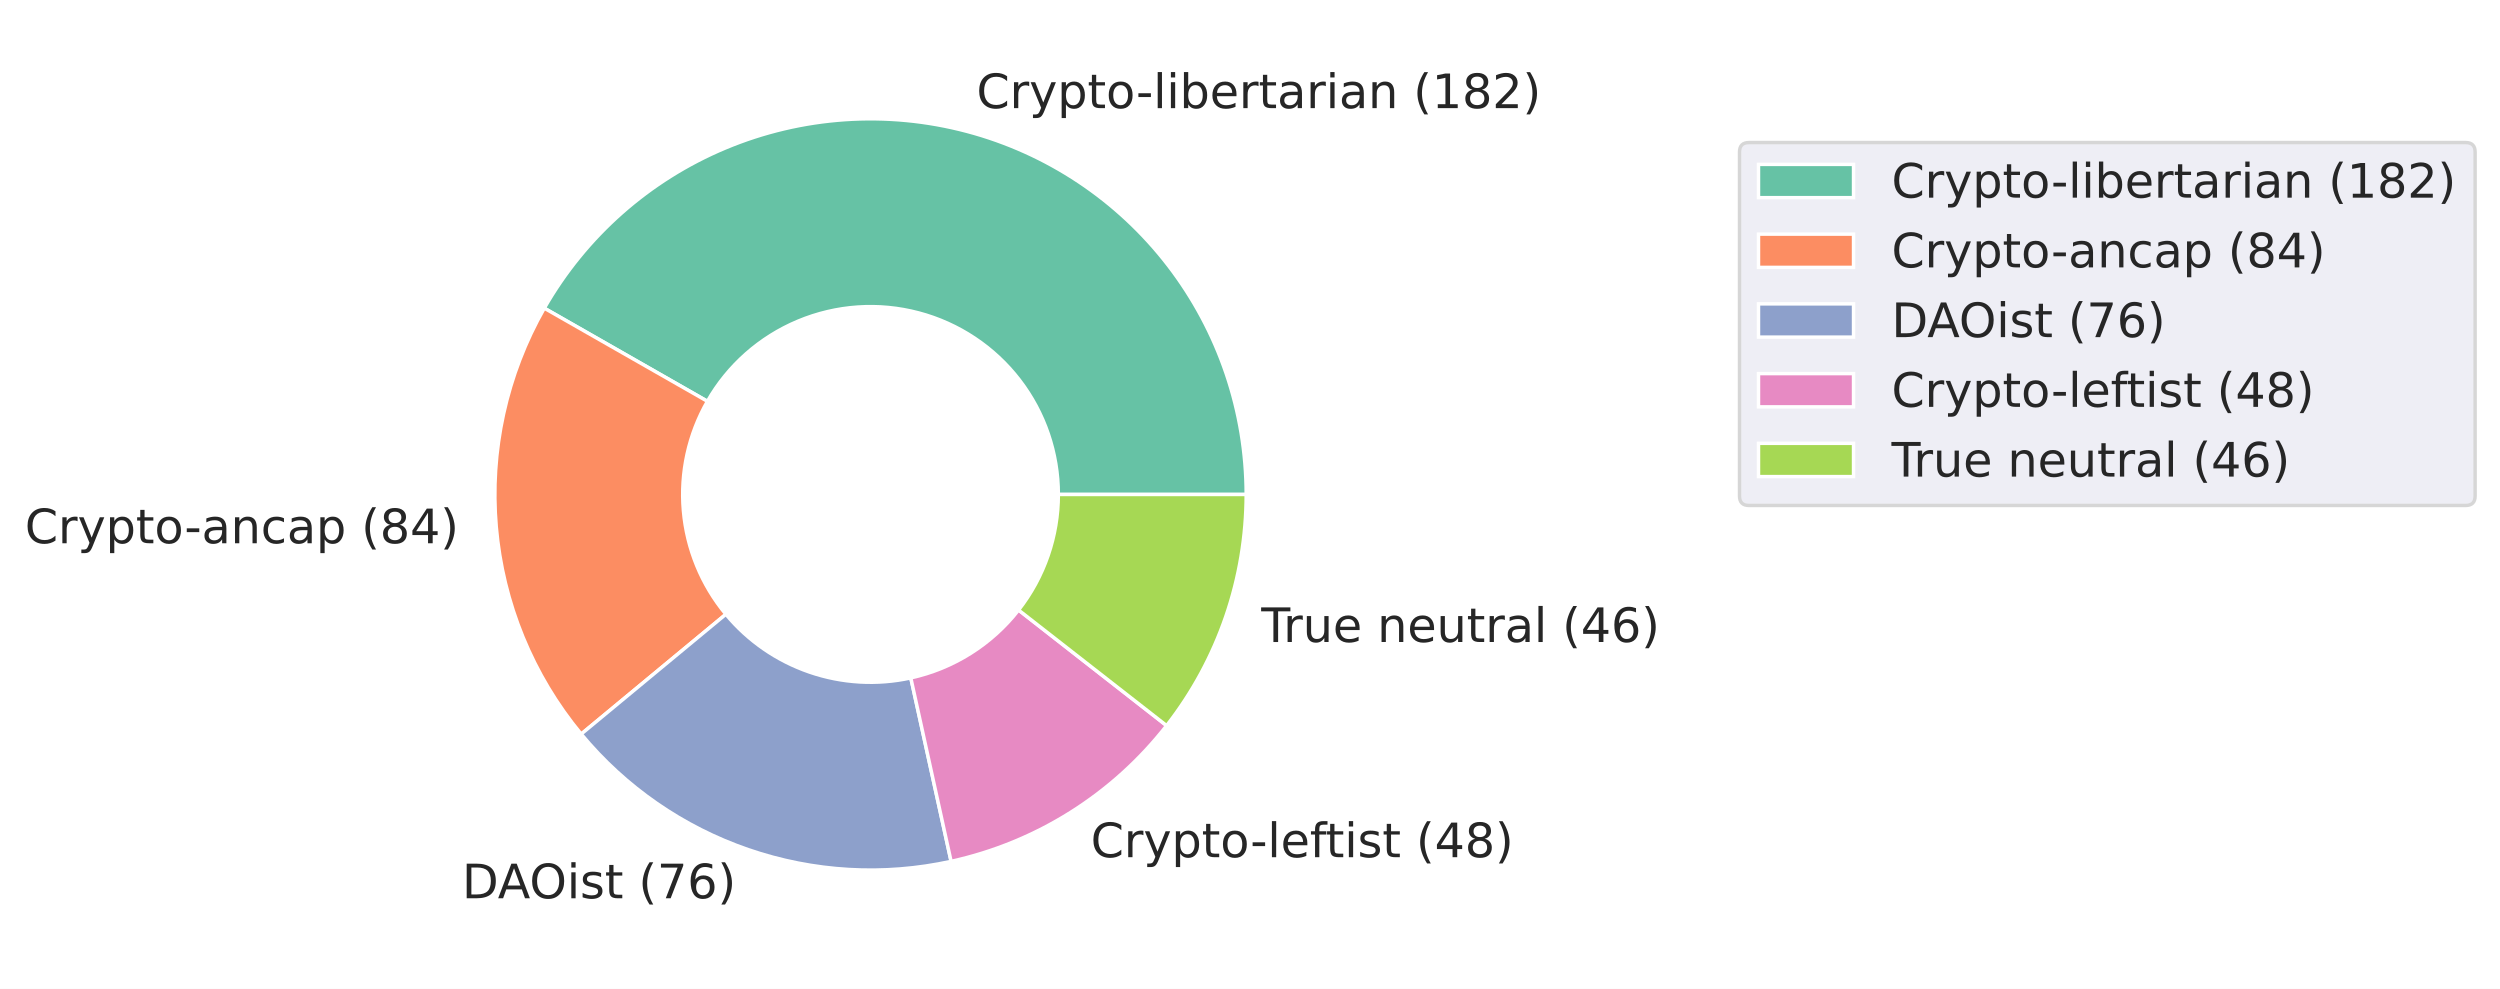
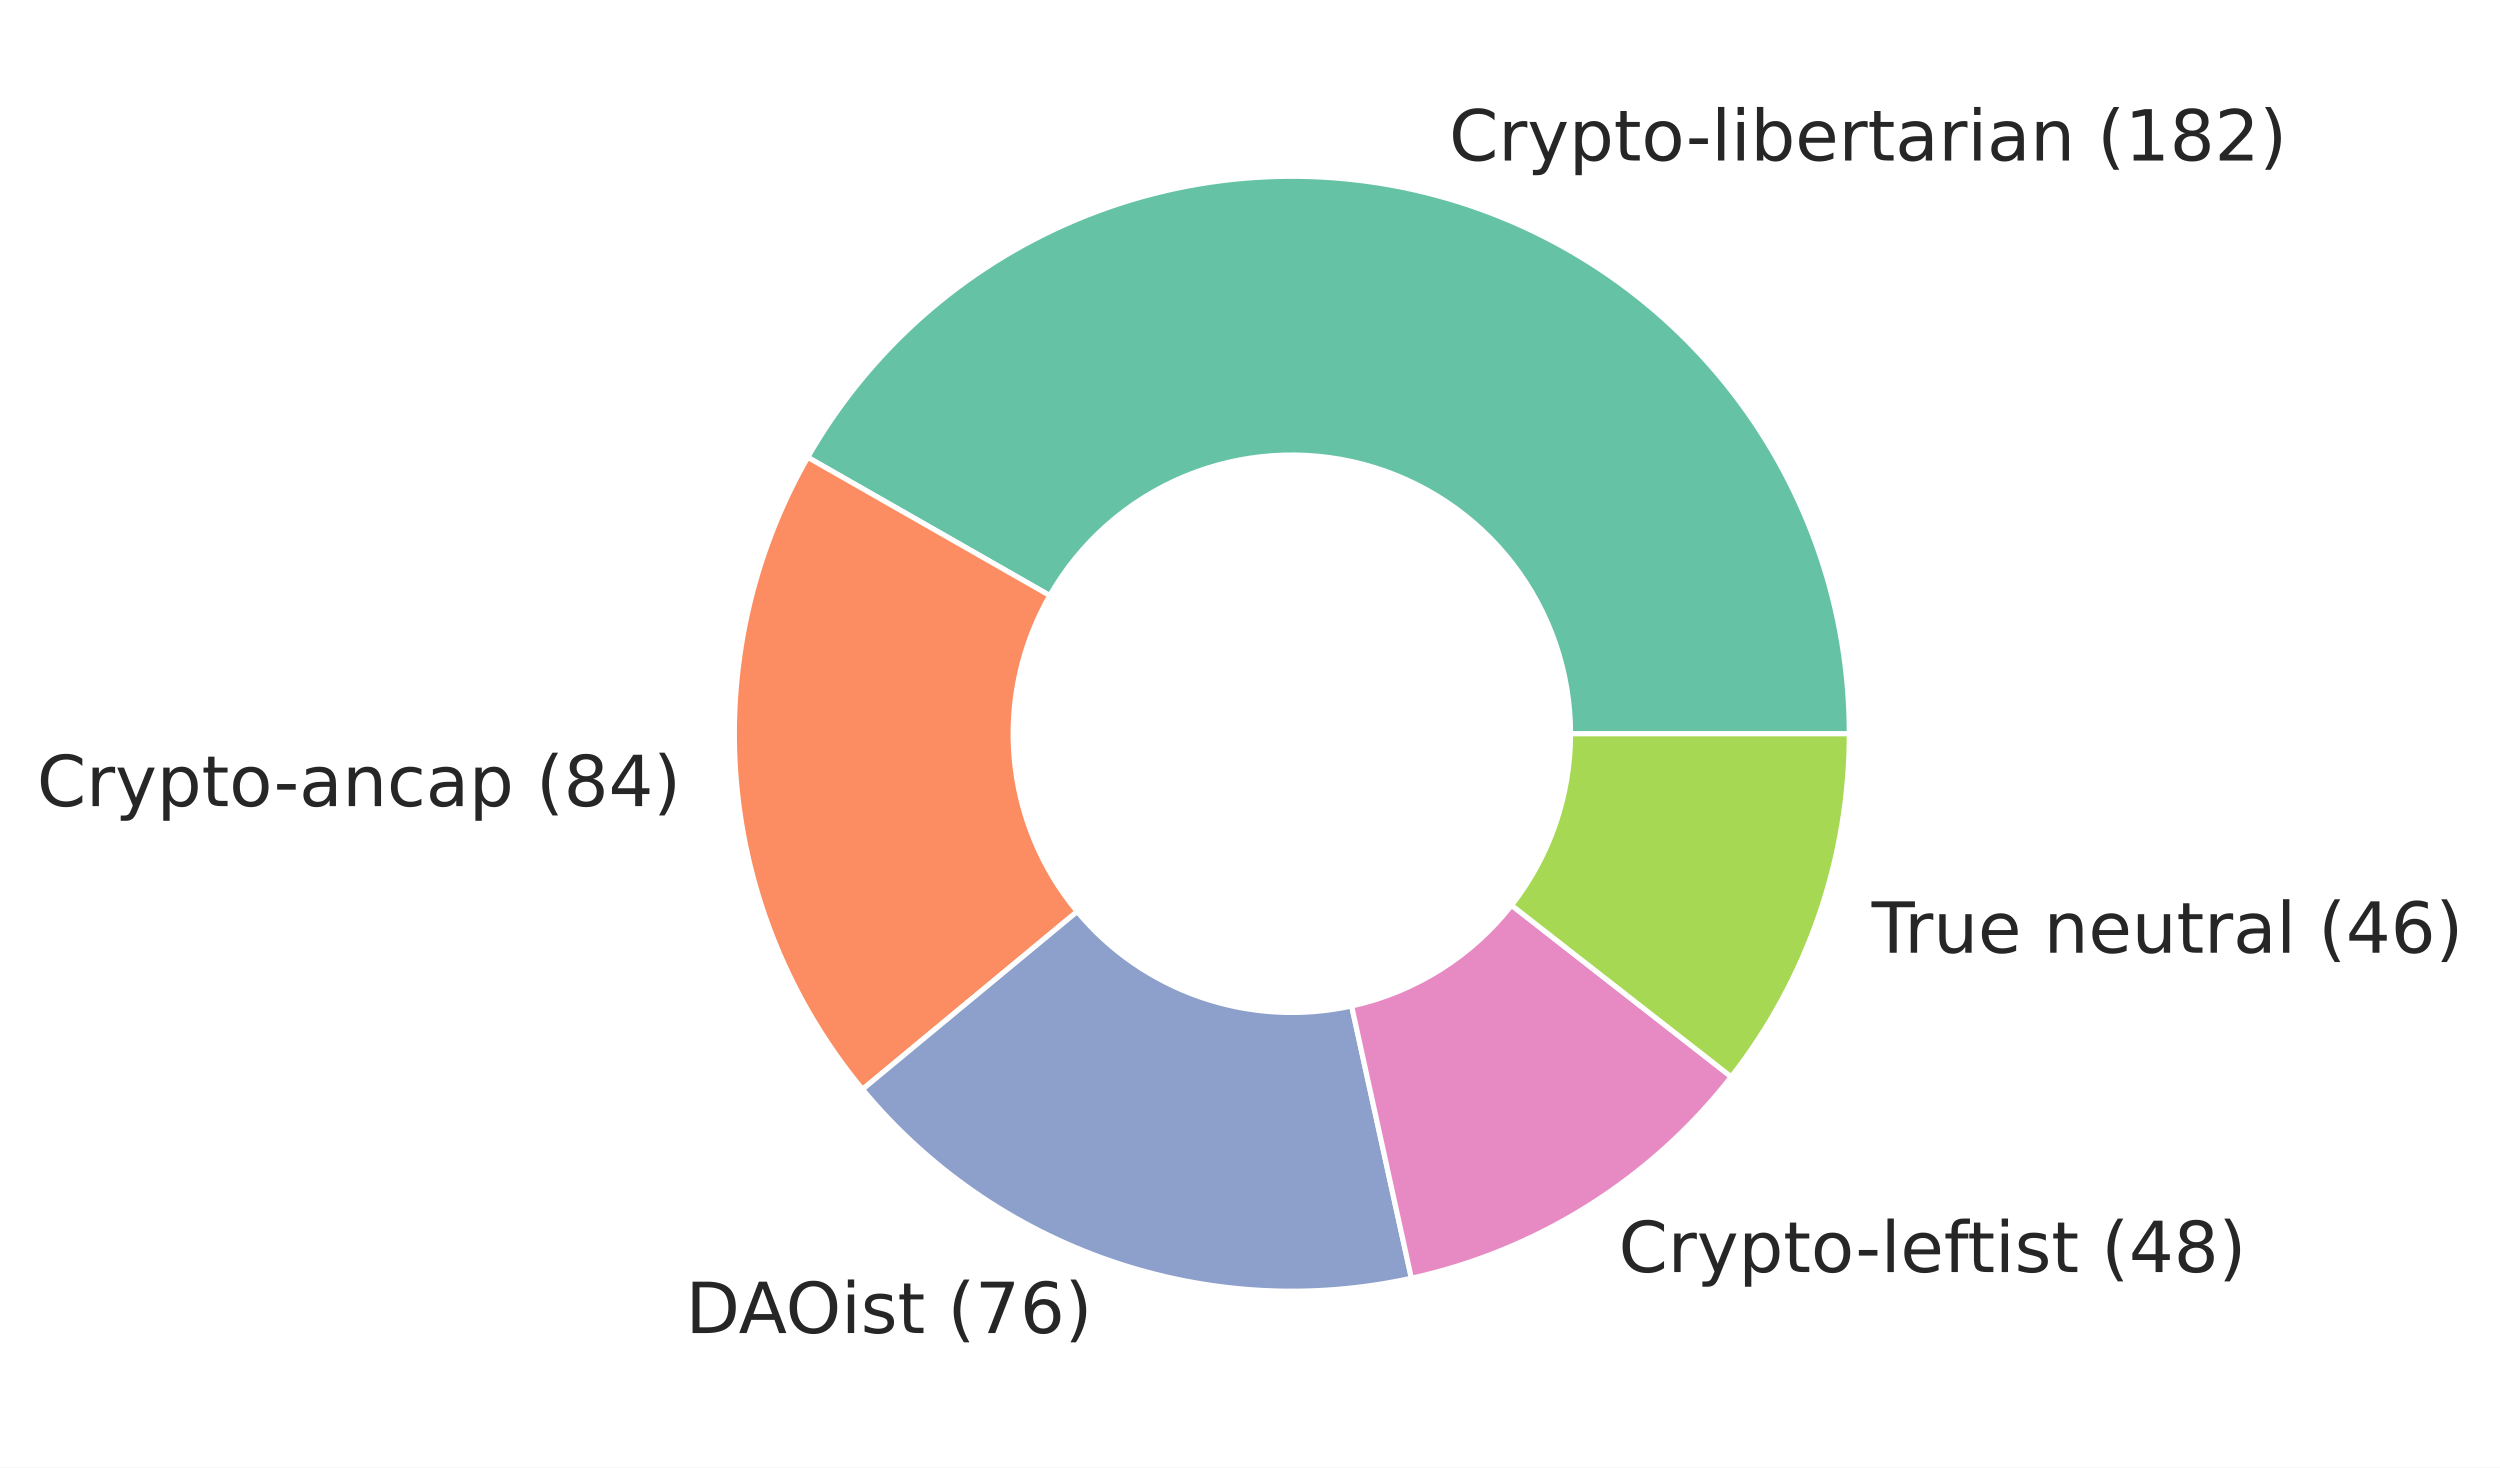
- <svg xmlns="http://www.w3.org/2000/svg" xmlns:xlink="http://www.w3.org/1999/xlink" height="286.2pt" version="1.1" viewBox="0 0 723.535 286.2" width="723.535pt">
+ <svg xmlns="http://www.w3.org/2000/svg" xmlns:xlink="http://www.w3.org/1999/xlink" height="286.2pt" version="1.1" viewBox="0 0 487.564 286.2" width="487.564pt">
  <defs>
    <style type="text/css">*{stroke-linecap:butt;stroke-linejoin:round;}</style>
  </defs>
  <g id="figure_1">
    <g id="patch_1">
-       <path d="M 0 286.2  L 723.535 286.2  L 723.535 0  L 0 0  z " style="fill:#ffffff;" />
+       <path d="M 0 286.2  L 487.564 286.2  L 487.564 0  L 0 0  z " style="fill:#ffffff;" />
    </g>
    <g id="axes_1">
      <g id="matplotlib.axis_1" />
      <g id="matplotlib.axis_2" />
      <g id="patch_2">
        <path d="M 360.661 143.1  C 360.661 119.127 352.731 95.814 338.115 76.812  C 323.498 57.81 302.998 44.166 279.827 38.017  C 256.656 31.868 232.089 33.552 209.974 42.806  C 187.859 52.06 169.413 68.374 157.526 89.193  L 204.734 116.146  C 210.677 105.737 219.9 97.58 230.957 92.953  C 242.015 88.326 254.298 87.484 265.884 90.559  C 277.47 93.633 287.719 100.455 295.028 109.956  C 302.336 119.457 306.301 131.113 306.301 143.1  L 360.661 143.1  z " style="fill:#66c2a5;stroke:#ffffff;stroke-linejoin:miter;" />
      </g>
      <g id="patch_3">
        <path d="M 157.526 89.193  C 146.568 108.386 141.718 130.471 143.627 152.489  C 145.535 174.507 154.113 195.428 168.21 212.449  L 210.076 177.775  C 203.027 169.264 198.738 158.803 197.784 147.794  C 196.83 136.785 199.254 125.743 204.734 116.146  L 157.526 89.193  z " style="fill:#fc8d62;stroke:#ffffff;stroke-linejoin:miter;" />
      </g>
      <g id="patch_4">
        <path d="M 168.21 212.449  C 180.948 227.828 197.68 239.404 216.561 245.902  C 235.443 252.401 255.756 253.573 275.26 249.29  L 263.6 196.195  C 253.848 198.336 243.692 197.75 234.251 194.501  C 224.81 191.252 216.444 185.464 210.076 177.775  L 168.21 212.449  z " style="fill:#8da0cb;stroke:#ffffff;stroke-linejoin:miter;" />
      </g>
      <g id="patch_5">
        <path d="M 275.26 249.29  C 287.532 246.595 299.246 241.792 309.878 235.096  C 320.51 228.4 329.902 219.911 337.635 210.007  L 294.788 176.554  C 290.921 181.506 286.226 185.75 280.909 189.098  C 275.593 192.446 269.737 194.847 263.6 196.195  L 275.26 249.29  z " style="fill:#e78ac3;stroke:#ffffff;stroke-linejoin:miter;" />
      </g>
      <g id="patch_6">
        <path d="M 337.635 210.007  C 345.044 200.518 350.825 189.863 354.743 178.479  C 358.661 167.095 360.661 155.139 360.661 143.1  L 306.301 143.1  C 306.301 149.12 305.301 155.098 303.342 160.79  C 301.383 166.482 298.492 171.809 294.788 176.554  L 337.635 210.007  z " style="fill:#a6d854;stroke:#ffffff;stroke-linejoin:miter;" />
      </g>
      <g id="text_1">
        <g style="fill:#262626;" transform="translate(282.6159 31.30313)scale(0.1375 -0.1375)">
          <defs>
            <path d="M 4122 4306  L 4122 3641  Q 3803 3938 3442 4084  Q 3081 4231 2675 4231  Q 1875 4231 1450 3742  Q 1025 3253 1025 2328  Q 1025 1406 1450 917  Q 1875 428 2675 428  Q 3081 428 3442 575  Q 3803 722 4122 1019  L 4122 359  Q 3791 134 3420 21  Q 3050 -91 2638 -91  Q 1578 -91 968 557  Q 359 1206 359 2328  Q 359 3453 968 4101  Q 1578 4750 2638 4750  Q 3056 4750 3426 4639  Q 3797 4528 4122 4306  z " id="DejaVuSans-43" transform="scale(0.015625)" />
            <path d="M 2631 2963  Q 2534 3019 2420 3045  Q 2306 3072 2169 3072  Q 1681 3072 1420 2755  Q 1159 2438 1159 1844  L 1159 0  L 581 0  L 581 3500  L 1159 3500  L 1159 2956  Q 1341 3275 1631 3429  Q 1922 3584 2338 3584  Q 2397 3584 2469 3576  Q 2541 3569 2628 3553  L 2631 2963  z " id="DejaVuSans-72" transform="scale(0.015625)" />
            <path d="M 2059 -325  Q 1816 -950 1584 -1140  Q 1353 -1331 966 -1331  L 506 -1331  L 506 -850  L 844 -850  Q 1081 -850 1212 -737  Q 1344 -625 1503 -206  L 1606 56  L 191 3500  L 800 3500  L 1894 763  L 2988 3500  L 3597 3500  L 2059 -325  z " id="DejaVuSans-79" transform="scale(0.015625)" />
            <path d="M 1159 525  L 1159 -1331  L 581 -1331  L 581 3500  L 1159 3500  L 1159 2969  Q 1341 3281 1617 3432  Q 1894 3584 2278 3584  Q 2916 3584 3314 3078  Q 3713 2572 3713 1747  Q 3713 922 3314 415  Q 2916 -91 2278 -91  Q 1894 -91 1617 61  Q 1341 213 1159 525  z M 3116 1747  Q 3116 2381 2855 2742  Q 2594 3103 2138 3103  Q 1681 3103 1420 2742  Q 1159 2381 1159 1747  Q 1159 1113 1420 752  Q 1681 391 2138 391  Q 2594 391 2855 752  Q 3116 1113 3116 1747  z " id="DejaVuSans-70" transform="scale(0.015625)" />
            <path d="M 1172 4494  L 1172 3500  L 2356 3500  L 2356 3053  L 1172 3053  L 1172 1153  Q 1172 725 1289 603  Q 1406 481 1766 481  L 2356 481  L 2356 0  L 1766 0  Q 1100 0 847 248  Q 594 497 594 1153  L 594 3053  L 172 3053  L 172 3500  L 594 3500  L 594 4494  L 1172 4494  z " id="DejaVuSans-74" transform="scale(0.015625)" />
            <path d="M 1959 3097  Q 1497 3097 1228 2736  Q 959 2375 959 1747  Q 959 1119 1226 758  Q 1494 397 1959 397  Q 2419 397 2687 759  Q 2956 1122 2956 1747  Q 2956 2369 2687 2733  Q 2419 3097 1959 3097  z M 1959 3584  Q 2709 3584 3137 3096  Q 3566 2609 3566 1747  Q 3566 888 3137 398  Q 2709 -91 1959 -91  Q 1206 -91 779 398  Q 353 888 353 1747  Q 353 2609 779 3096  Q 1206 3584 1959 3584  z " id="DejaVuSans-6f" transform="scale(0.015625)" />
            <path d="M 313 2009  L 1997 2009  L 1997 1497  L 313 1497  L 313 2009  z " id="DejaVuSans-2d" transform="scale(0.015625)" />
            <path d="M 603 4863  L 1178 4863  L 1178 0  L 603 0  L 603 4863  z " id="DejaVuSans-6c" transform="scale(0.015625)" />
            <path d="M 603 3500  L 1178 3500  L 1178 0  L 603 0  L 603 3500  z M 603 4863  L 1178 4863  L 1178 4134  L 603 4134  L 603 4863  z " id="DejaVuSans-69" transform="scale(0.015625)" />
            <path d="M 3116 1747  Q 3116 2381 2855 2742  Q 2594 3103 2138 3103  Q 1681 3103 1420 2742  Q 1159 2381 1159 1747  Q 1159 1113 1420 752  Q 1681 391 2138 391  Q 2594 391 2855 752  Q 3116 1113 3116 1747  z M 1159 2969  Q 1341 3281 1617 3432  Q 1894 3584 2278 3584  Q 2916 3584 3314 3078  Q 3713 2572 3713 1747  Q 3713 922 3314 415  Q 2916 -91 2278 -91  Q 1894 -91 1617 61  Q 1341 213 1159 525  L 1159 0  L 581 0  L 581 4863  L 1159 4863  L 1159 2969  z " id="DejaVuSans-62" transform="scale(0.015625)" />
            <path d="M 3597 1894  L 3597 1613  L 953 1613  Q 991 1019 1311 708  Q 1631 397 2203 397  Q 2534 397 2845 478  Q 3156 559 3463 722  L 3463 178  Q 3153 47 2828 -22  Q 2503 -91 2169 -91  Q 1331 -91 842 396  Q 353 884 353 1716  Q 353 2575 817 3079  Q 1281 3584 2069 3584  Q 2775 3584 3186 3129  Q 3597 2675 3597 1894  z M 3022 2063  Q 3016 2534 2758 2815  Q 2500 3097 2075 3097  Q 1594 3097 1305 2825  Q 1016 2553 972 2059  L 3022 2063  z " id="DejaVuSans-65" transform="scale(0.015625)" />
            <path d="M 2194 1759  Q 1497 1759 1228 1600  Q 959 1441 959 1056  Q 959 750 1161 570  Q 1363 391 1709 391  Q 2188 391 2477 730  Q 2766 1069 2766 1631  L 2766 1759  L 2194 1759  z M 3341 1997  L 3341 0  L 2766 0  L 2766 531  Q 2569 213 2275 61  Q 1981 -91 1556 -91  Q 1019 -91 701 211  Q 384 513 384 1019  Q 384 1609 779 1909  Q 1175 2209 1959 2209  L 2766 2209  L 2766 2266  Q 2766 2663 2505 2880  Q 2244 3097 1772 3097  Q 1472 3097 1187 3025  Q 903 2953 641 2809  L 641 3341  Q 956 3463 1253 3523  Q 1550 3584 1831 3584  Q 2591 3584 2966 3190  Q 3341 2797 3341 1997  z " id="DejaVuSans-61" transform="scale(0.015625)" />
            <path d="M 3513 2113  L 3513 0  L 2938 0  L 2938 2094  Q 2938 2591 2744 2837  Q 2550 3084 2163 3084  Q 1697 3084 1428 2787  Q 1159 2491 1159 1978  L 1159 0  L 581 0  L 581 3500  L 1159 3500  L 1159 2956  Q 1366 3272 1645 3428  Q 1925 3584 2291 3584  Q 2894 3584 3203 3211  Q 3513 2838 3513 2113  z " id="DejaVuSans-6e" transform="scale(0.015625)" />
            <path id="DejaVuSans-20" transform="scale(0.015625)" />
            <path d="M 1984 4856  Q 1566 4138 1362 3434  Q 1159 2731 1159 2009  Q 1159 1288 1364 580  Q 1569 -128 1984 -844  L 1484 -844  Q 1016 -109 783 600  Q 550 1309 550 2009  Q 550 2706 781 3412  Q 1013 4119 1484 4856  L 1984 4856  z " id="DejaVuSans-28" transform="scale(0.015625)" />
            <path d="M 794 531  L 1825 531  L 1825 4091  L 703 3866  L 703 4441  L 1819 4666  L 2450 4666  L 2450 531  L 3481 531  L 3481 0  L 794 0  L 794 531  z " id="DejaVuSans-31" transform="scale(0.015625)" />
            <path d="M 2034 2216  Q 1584 2216 1326 1975  Q 1069 1734 1069 1313  Q 1069 891 1326 650  Q 1584 409 2034 409  Q 2484 409 2743 651  Q 3003 894 3003 1313  Q 3003 1734 2745 1975  Q 2488 2216 2034 2216  z M 1403 2484  Q 997 2584 770 2862  Q 544 3141 544 3541  Q 544 4100 942 4425  Q 1341 4750 2034 4750  Q 2731 4750 3128 4425  Q 3525 4100 3525 3541  Q 3525 3141 3298 2862  Q 3072 2584 2669 2484  Q 3125 2378 3379 2068  Q 3634 1759 3634 1313  Q 3634 634 3220 271  Q 2806 -91 2034 -91  Q 1263 -91 848 271  Q 434 634 434 1313  Q 434 1759 690 2068  Q 947 2378 1403 2484  z M 1172 3481  Q 1172 3119 1398 2916  Q 1625 2713 2034 2713  Q 2441 2713 2670 2916  Q 2900 3119 2900 3481  Q 2900 3844 2670 4047  Q 2441 4250 2034 4250  Q 1625 4250 1398 4047  Q 1172 3844 1172 3481  z " id="DejaVuSans-38" transform="scale(0.015625)" />
            <path d="M 1228 531  L 3431 531  L 3431 0  L 469 0  L 469 531  Q 828 903 1448 1529  Q 2069 2156 2228 2338  Q 2531 2678 2651 2914  Q 2772 3150 2772 3378  Q 2772 3750 2511 3984  Q 2250 4219 1831 4219  Q 1534 4219 1204 4116  Q 875 4013 500 3803  L 500 4441  Q 881 4594 1212 4672  Q 1544 4750 1819 4750  Q 2544 4750 2975 4387  Q 3406 4025 3406 3419  Q 3406 3131 3298 2873  Q 3191 2616 2906 2266  Q 2828 2175 2409 1742  Q 1991 1309 1228 531  z " id="DejaVuSans-32" transform="scale(0.015625)" />
            <path d="M 513 4856  L 1013 4856  Q 1481 4119 1714 3412  Q 1947 2706 1947 2009  Q 1947 1309 1714 600  Q 1481 -109 1013 -844  L 513 -844  Q 928 -128 1133 580  Q 1338 1288 1338 2009  Q 1338 2731 1133 3434  Q 928 4138 513 4856  z " id="DejaVuSans-29" transform="scale(0.015625)" />
          </defs>
          <use xlink:href="#DejaVuSans-43" />
          <use x="69.824" xlink:href="#DejaVuSans-72" />
          <use x="110.938" xlink:href="#DejaVuSans-79" />
          <use x="170.117" xlink:href="#DejaVuSans-70" />
          <use x="233.594" xlink:href="#DejaVuSans-74" />
          <use x="272.803" xlink:href="#DejaVuSans-6f" />
          <use x="335.859" xlink:href="#DejaVuSans-2d" />
          <use x="371.943" xlink:href="#DejaVuSans-6c" />
          <use x="399.727" xlink:href="#DejaVuSans-69" />
          <use x="427.51" xlink:href="#DejaVuSans-62" />
          <use x="490.986" xlink:href="#DejaVuSans-65" />
          <use x="552.51" xlink:href="#DejaVuSans-72" />
          <use x="593.623" xlink:href="#DejaVuSans-74" />
          <use x="632.832" xlink:href="#DejaVuSans-61" />
          <use x="694.111" xlink:href="#DejaVuSans-72" />
          <use x="735.225" xlink:href="#DejaVuSans-69" />
          <use x="763.008" xlink:href="#DejaVuSans-61" />
          <use x="824.287" xlink:href="#DejaVuSans-6e" />
          <use x="887.666" xlink:href="#DejaVuSans-20" />
          <use x="919.453" xlink:href="#DejaVuSans-28" />
          <use x="958.467" xlink:href="#DejaVuSans-31" />
          <use x="1022.09" xlink:href="#DejaVuSans-38" />
          <use x="1085.713" xlink:href="#DejaVuSans-32" />
          <use x="1149.336" xlink:href="#DejaVuSans-29" />
        </g>
      </g>
      <g id="text_2">
        <g style="fill:#262626;" transform="translate(7.2 157.2219)scale(0.1375 -0.1375)">
          <defs>
            <path d="M 3122 3366  L 3122 2828  Q 2878 2963 2633 3030  Q 2388 3097 2138 3097  Q 1578 3097 1268 2742  Q 959 2388 959 1747  Q 959 1106 1268 751  Q 1578 397 2138 397  Q 2388 397 2633 464  Q 2878 531 3122 666  L 3122 134  Q 2881 22 2623 -34  Q 2366 -91 2075 -91  Q 1284 -91 818 406  Q 353 903 353 1747  Q 353 2603 823 3093  Q 1294 3584 2113 3584  Q 2378 3584 2631 3529  Q 2884 3475 3122 3366  z " id="DejaVuSans-63" transform="scale(0.015625)" />
            <path d="M 2419 4116  L 825 1625  L 2419 1625  L 2419 4116  z M 2253 4666  L 3047 4666  L 3047 1625  L 3713 1625  L 3713 1100  L 3047 1100  L 3047 0  L 2419 0  L 2419 1100  L 313 1100  L 313 1709  L 2253 4666  z " id="DejaVuSans-34" transform="scale(0.015625)" />
          </defs>
          <use xlink:href="#DejaVuSans-43" />
          <use x="69.824" xlink:href="#DejaVuSans-72" />
          <use x="110.938" xlink:href="#DejaVuSans-79" />
          <use x="170.117" xlink:href="#DejaVuSans-70" />
          <use x="233.594" xlink:href="#DejaVuSans-74" />
          <use x="272.803" xlink:href="#DejaVuSans-6f" />
          <use x="335.859" xlink:href="#DejaVuSans-2d" />
          <use x="371.943" xlink:href="#DejaVuSans-61" />
          <use x="433.223" xlink:href="#DejaVuSans-6e" />
          <use x="496.602" xlink:href="#DejaVuSans-63" />
          <use x="551.582" xlink:href="#DejaVuSans-61" />
          <use x="612.861" xlink:href="#DejaVuSans-70" />
          <use x="676.338" xlink:href="#DejaVuSans-20" />
          <use x="708.125" xlink:href="#DejaVuSans-28" />
          <use x="747.139" xlink:href="#DejaVuSans-38" />
          <use x="810.762" xlink:href="#DejaVuSans-34" />
          <use x="874.385" xlink:href="#DejaVuSans-29" />
        </g>
      </g>
      <g id="text_3">
        <g style="fill:#262626;" transform="translate(133.7182 259.9768)scale(0.1375 -0.1375)">
          <defs>
            <path d="M 1259 4147  L 1259 519  L 2022 519  Q 2988 519 3436 956  Q 3884 1394 3884 2338  Q 3884 3275 3436 3711  Q 2988 4147 2022 4147  L 1259 4147  z M 628 4666  L 1925 4666  Q 3281 4666 3915 4102  Q 4550 3538 4550 2338  Q 4550 1131 3912 565  Q 3275 0 1925 0  L 628 0  L 628 4666  z " id="DejaVuSans-44" transform="scale(0.015625)" />
            <path d="M 2188 4044  L 1331 1722  L 3047 1722  L 2188 4044  z M 1831 4666  L 2547 4666  L 4325 0  L 3669 0  L 3244 1197  L 1141 1197  L 716 0  L 50 0  L 1831 4666  z " id="DejaVuSans-41" transform="scale(0.015625)" />
            <path d="M 2522 4238  Q 1834 4238 1429 3725  Q 1025 3213 1025 2328  Q 1025 1447 1429 934  Q 1834 422 2522 422  Q 3209 422 3611 934  Q 4013 1447 4013 2328  Q 4013 3213 3611 3725  Q 3209 4238 2522 4238  z M 2522 4750  Q 3503 4750 4090 4092  Q 4678 3434 4678 2328  Q 4678 1225 4090 567  Q 3503 -91 2522 -91  Q 1538 -91 948 565  Q 359 1222 359 2328  Q 359 3434 948 4092  Q 1538 4750 2522 4750  z " id="DejaVuSans-4f" transform="scale(0.015625)" />
            <path d="M 2834 3397  L 2834 2853  Q 2591 2978 2328 3040  Q 2066 3103 1784 3103  Q 1356 3103 1142 2972  Q 928 2841 928 2578  Q 928 2378 1081 2264  Q 1234 2150 1697 2047  L 1894 2003  Q 2506 1872 2764 1633  Q 3022 1394 3022 966  Q 3022 478 2636 193  Q 2250 -91 1575 -91  Q 1294 -91 989 -36  Q 684 19 347 128  L 347 722  Q 666 556 975 473  Q 1284 391 1588 391  Q 1994 391 2212 530  Q 2431 669 2431 922  Q 2431 1156 2273 1281  Q 2116 1406 1581 1522  L 1381 1569  Q 847 1681 609 1914  Q 372 2147 372 2553  Q 372 3047 722 3315  Q 1072 3584 1716 3584  Q 2034 3584 2315 3537  Q 2597 3491 2834 3397  z " id="DejaVuSans-73" transform="scale(0.015625)" />
            <path d="M 525 4666  L 3525 4666  L 3525 4397  L 1831 0  L 1172 0  L 2766 4134  L 525 4134  L 525 4666  z " id="DejaVuSans-37" transform="scale(0.015625)" />
            <path d="M 2113 2584  Q 1688 2584 1439 2293  Q 1191 2003 1191 1497  Q 1191 994 1439 701  Q 1688 409 2113 409  Q 2538 409 2786 701  Q 3034 994 3034 1497  Q 3034 2003 2786 2293  Q 2538 2584 2113 2584  z M 3366 4563  L 3366 3988  Q 3128 4100 2886 4159  Q 2644 4219 2406 4219  Q 1781 4219 1451 3797  Q 1122 3375 1075 2522  Q 1259 2794 1537 2939  Q 1816 3084 2150 3084  Q 2853 3084 3261 2657  Q 3669 2231 3669 1497  Q 3669 778 3244 343  Q 2819 -91 2113 -91  Q 1303 -91 875 529  Q 447 1150 447 2328  Q 447 3434 972 4092  Q 1497 4750 2381 4750  Q 2619 4750 2861 4703  Q 3103 4656 3366 4563  z " id="DejaVuSans-36" transform="scale(0.015625)" />
          </defs>
          <use xlink:href="#DejaVuSans-44" />
          <use x="75.252" xlink:href="#DejaVuSans-41" />
          <use x="141.91" xlink:href="#DejaVuSans-4f" />
          <use x="220.621" xlink:href="#DejaVuSans-69" />
          <use x="248.404" xlink:href="#DejaVuSans-73" />
          <use x="300.504" xlink:href="#DejaVuSans-74" />
          <use x="339.713" xlink:href="#DejaVuSans-20" />
          <use x="371.5" xlink:href="#DejaVuSans-28" />
          <use x="410.514" xlink:href="#DejaVuSans-37" />
          <use x="474.137" xlink:href="#DejaVuSans-36" />
          <use x="537.76" xlink:href="#DejaVuSans-29" />
        </g>
      </g>
      <g id="text_4">
        <g style="fill:#262626;" transform="translate(315.6717 248.09)scale(0.1375 -0.1375)">
          <defs>
            <path d="M 2375 4863  L 2375 4384  L 1825 4384  Q 1516 4384 1395 4259  Q 1275 4134 1275 3809  L 1275 3500  L 2222 3500  L 2222 3053  L 1275 3053  L 1275 0  L 697 0  L 697 3053  L 147 3053  L 147 3500  L 697 3500  L 697 3744  Q 697 4328 969 4595  Q 1241 4863 1831 4863  L 2375 4863  z " id="DejaVuSans-66" transform="scale(0.015625)" />
          </defs>
          <use xlink:href="#DejaVuSans-43" />
          <use x="69.824" xlink:href="#DejaVuSans-72" />
          <use x="110.938" xlink:href="#DejaVuSans-79" />
          <use x="170.117" xlink:href="#DejaVuSans-70" />
          <use x="233.594" xlink:href="#DejaVuSans-74" />
          <use x="272.803" xlink:href="#DejaVuSans-6f" />
          <use x="335.859" xlink:href="#DejaVuSans-2d" />
          <use x="371.943" xlink:href="#DejaVuSans-6c" />
          <use x="399.727" xlink:href="#DejaVuSans-65" />
          <use x="461.25" xlink:href="#DejaVuSans-66" />
          <use x="494.705" xlink:href="#DejaVuSans-74" />
          <use x="533.914" xlink:href="#DejaVuSans-69" />
          <use x="561.697" xlink:href="#DejaVuSans-73" />
          <use x="613.797" xlink:href="#DejaVuSans-74" />
          <use x="653.006" xlink:href="#DejaVuSans-20" />
          <use x="684.793" xlink:href="#DejaVuSans-28" />
          <use x="723.807" xlink:href="#DejaVuSans-34" />
          <use x="787.43" xlink:href="#DejaVuSans-38" />
          <use x="851.053" xlink:href="#DejaVuSans-29" />
        </g>
      </g>
      <g id="text_5">
        <g style="fill:#262626;" transform="translate(365.0234 185.8114)scale(0.1375 -0.1375)">
          <defs>
            <path d="M -19 4666  L 3928 4666  L 3928 4134  L 2272 4134  L 2272 0  L 1638 0  L 1638 4134  L -19 4134  L -19 4666  z " id="DejaVuSans-54" transform="scale(0.015625)" />
            <path d="M 544 1381  L 544 3500  L 1119 3500  L 1119 1403  Q 1119 906 1312 657  Q 1506 409 1894 409  Q 2359 409 2629 706  Q 2900 1003 2900 1516  L 2900 3500  L 3475 3500  L 3475 0  L 2900 0  L 2900 538  Q 2691 219 2414 64  Q 2138 -91 1772 -91  Q 1169 -91 856 284  Q 544 659 544 1381  z M 1991 3584  L 1991 3584  z " id="DejaVuSans-75" transform="scale(0.015625)" />
          </defs>
          <use xlink:href="#DejaVuSans-54" />
          <use x="46.334" xlink:href="#DejaVuSans-72" />
          <use x="87.447" xlink:href="#DejaVuSans-75" />
          <use x="150.826" xlink:href="#DejaVuSans-65" />
          <use x="212.35" xlink:href="#DejaVuSans-20" />
          <use x="244.137" xlink:href="#DejaVuSans-6e" />
          <use x="307.516" xlink:href="#DejaVuSans-65" />
          <use x="369.039" xlink:href="#DejaVuSans-75" />
          <use x="432.418" xlink:href="#DejaVuSans-74" />
          <use x="471.627" xlink:href="#DejaVuSans-72" />
          <use x="512.74" xlink:href="#DejaVuSans-61" />
          <use x="574.02" xlink:href="#DejaVuSans-6c" />
          <use x="601.803" xlink:href="#DejaVuSans-20" />
          <use x="633.59" xlink:href="#DejaVuSans-28" />
          <use x="672.604" xlink:href="#DejaVuSans-34" />
          <use x="736.227" xlink:href="#DejaVuSans-36" />
          <use x="799.85" xlink:href="#DejaVuSans-29" />
        </g>
      </g>
-       <g id="legend_1">
-         <g id="patch_7">
-           <path d="M 506.186 146.292  L 713.585 146.292  Q 716.335 146.292 716.335 143.542  L 716.335 44.005  Q 716.335 41.255 713.585 41.255  L 506.186 41.255  Q 503.436 41.255 503.436 44.005  L 503.436 143.542  Q 503.436 146.292 506.186 146.292  z " style="fill:#eaeaf2;opacity:0.8;stroke:#cccccc;stroke-linejoin:miter;" />
-         </g>
-         <g id="patch_8">
-           <path d="M 508.936 57.203  L 536.436 57.203  L 536.436 47.578  L 508.936 47.578  z " style="fill:#66c2a5;stroke:#ffffff;stroke-linejoin:miter;" />
-         </g>
-         <g id="text_6">
-           <g style="fill:#262626;" transform="translate(547.4357 57.20285)scale(0.1375 -0.1375)">
-             <use xlink:href="#DejaVuSans-43" />
-             <use x="69.824" xlink:href="#DejaVuSans-72" />
-             <use x="110.938" xlink:href="#DejaVuSans-79" />
-             <use x="170.117" xlink:href="#DejaVuSans-70" />
-             <use x="233.594" xlink:href="#DejaVuSans-74" />
-             <use x="272.803" xlink:href="#DejaVuSans-6f" />
-             <use x="335.859" xlink:href="#DejaVuSans-2d" />
-             <use x="371.943" xlink:href="#DejaVuSans-6c" />
-             <use x="399.727" xlink:href="#DejaVuSans-69" />
-             <use x="427.51" xlink:href="#DejaVuSans-62" />
-             <use x="490.986" xlink:href="#DejaVuSans-65" />
-             <use x="552.51" xlink:href="#DejaVuSans-72" />
-             <use x="593.623" xlink:href="#DejaVuSans-74" />
-             <use x="632.832" xlink:href="#DejaVuSans-61" />
-             <use x="694.111" xlink:href="#DejaVuSans-72" />
-             <use x="735.225" xlink:href="#DejaVuSans-69" />
-             <use x="763.008" xlink:href="#DejaVuSans-61" />
-             <use x="824.287" xlink:href="#DejaVuSans-6e" />
-             <use x="887.666" xlink:href="#DejaVuSans-20" />
-             <use x="919.453" xlink:href="#DejaVuSans-28" />
-             <use x="958.467" xlink:href="#DejaVuSans-31" />
-             <use x="1022.09" xlink:href="#DejaVuSans-38" />
-             <use x="1085.713" xlink:href="#DejaVuSans-32" />
-             <use x="1149.336" xlink:href="#DejaVuSans-29" />
-           </g>
-         </g>
-         <g id="patch_9">
-           <path d="M 508.936 77.385  L 536.436 77.385  L 536.436 67.76  L 508.936 67.76  z " style="fill:#fc8d62;stroke:#ffffff;stroke-linejoin:miter;" />
-         </g>
-         <g id="text_7">
-           <g style="fill:#262626;" transform="translate(547.4357 77.38527)scale(0.1375 -0.1375)">
-             <use xlink:href="#DejaVuSans-43" />
-             <use x="69.824" xlink:href="#DejaVuSans-72" />
-             <use x="110.938" xlink:href="#DejaVuSans-79" />
-             <use x="170.117" xlink:href="#DejaVuSans-70" />
-             <use x="233.594" xlink:href="#DejaVuSans-74" />
-             <use x="272.803" xlink:href="#DejaVuSans-6f" />
-             <use x="335.859" xlink:href="#DejaVuSans-2d" />
-             <use x="371.943" xlink:href="#DejaVuSans-61" />
-             <use x="433.223" xlink:href="#DejaVuSans-6e" />
-             <use x="496.602" xlink:href="#DejaVuSans-63" />
-             <use x="551.582" xlink:href="#DejaVuSans-61" />
-             <use x="612.861" xlink:href="#DejaVuSans-70" />
-             <use x="676.338" xlink:href="#DejaVuSans-20" />
-             <use x="708.125" xlink:href="#DejaVuSans-28" />
-             <use x="747.139" xlink:href="#DejaVuSans-38" />
-             <use x="810.762" xlink:href="#DejaVuSans-34" />
-             <use x="874.385" xlink:href="#DejaVuSans-29" />
-           </g>
-         </g>
-         <g id="patch_10">
-           <path d="M 508.936 97.568  L 536.436 97.568  L 536.436 87.943  L 508.936 87.943  z " style="fill:#8da0cb;stroke:#ffffff;stroke-linejoin:miter;" />
-         </g>
-         <g id="text_8">
-           <g style="fill:#262626;" transform="translate(547.4357 97.5677)scale(0.1375 -0.1375)">
-             <use xlink:href="#DejaVuSans-44" />
-             <use x="75.252" xlink:href="#DejaVuSans-41" />
-             <use x="141.91" xlink:href="#DejaVuSans-4f" />
-             <use x="220.621" xlink:href="#DejaVuSans-69" />
-             <use x="248.404" xlink:href="#DejaVuSans-73" />
-             <use x="300.504" xlink:href="#DejaVuSans-74" />
-             <use x="339.713" xlink:href="#DejaVuSans-20" />
-             <use x="371.5" xlink:href="#DejaVuSans-28" />
-             <use x="410.514" xlink:href="#DejaVuSans-37" />
-             <use x="474.137" xlink:href="#DejaVuSans-36" />
-             <use x="537.76" xlink:href="#DejaVuSans-29" />
-           </g>
-         </g>
-         <g id="patch_11">
-           <path d="M 508.936 117.75  L 536.436 117.75  L 536.436 108.125  L 508.936 108.125  z " style="fill:#e78ac3;stroke:#ffffff;stroke-linejoin:miter;" />
-         </g>
-         <g id="text_9">
-           <g style="fill:#262626;" transform="translate(547.4357 117.7501)scale(0.1375 -0.1375)">
-             <use xlink:href="#DejaVuSans-43" />
-             <use x="69.824" xlink:href="#DejaVuSans-72" />
-             <use x="110.938" xlink:href="#DejaVuSans-79" />
-             <use x="170.117" xlink:href="#DejaVuSans-70" />
-             <use x="233.594" xlink:href="#DejaVuSans-74" />
-             <use x="272.803" xlink:href="#DejaVuSans-6f" />
-             <use x="335.859" xlink:href="#DejaVuSans-2d" />
-             <use x="371.943" xlink:href="#DejaVuSans-6c" />
-             <use x="399.727" xlink:href="#DejaVuSans-65" />
-             <use x="461.25" xlink:href="#DejaVuSans-66" />
-             <use x="494.705" xlink:href="#DejaVuSans-74" />
-             <use x="533.914" xlink:href="#DejaVuSans-69" />
-             <use x="561.697" xlink:href="#DejaVuSans-73" />
-             <use x="613.797" xlink:href="#DejaVuSans-74" />
-             <use x="653.006" xlink:href="#DejaVuSans-20" />
-             <use x="684.793" xlink:href="#DejaVuSans-28" />
-             <use x="723.807" xlink:href="#DejaVuSans-34" />
-             <use x="787.43" xlink:href="#DejaVuSans-38" />
-             <use x="851.053" xlink:href="#DejaVuSans-29" />
-           </g>
-         </g>
-         <g id="patch_12">
-           <path d="M 508.936 137.933  L 536.436 137.933  L 536.436 128.308  L 508.936 128.308  z " style="fill:#a6d854;stroke:#ffffff;stroke-linejoin:miter;" />
-         </g>
-         <g id="text_10">
-           <g style="fill:#262626;" transform="translate(547.4357 137.9325)scale(0.1375 -0.1375)">
-             <use xlink:href="#DejaVuSans-54" />
-             <use x="46.334" xlink:href="#DejaVuSans-72" />
-             <use x="87.447" xlink:href="#DejaVuSans-75" />
-             <use x="150.826" xlink:href="#DejaVuSans-65" />
-             <use x="212.35" xlink:href="#DejaVuSans-20" />
-             <use x="244.137" xlink:href="#DejaVuSans-6e" />
-             <use x="307.516" xlink:href="#DejaVuSans-65" />
-             <use x="369.039" xlink:href="#DejaVuSans-75" />
-             <use x="432.418" xlink:href="#DejaVuSans-74" />
-             <use x="471.627" xlink:href="#DejaVuSans-72" />
-             <use x="512.74" xlink:href="#DejaVuSans-61" />
-             <use x="574.02" xlink:href="#DejaVuSans-6c" />
-             <use x="601.803" xlink:href="#DejaVuSans-20" />
-             <use x="633.59" xlink:href="#DejaVuSans-28" />
-             <use x="672.604" xlink:href="#DejaVuSans-34" />
-             <use x="736.227" xlink:href="#DejaVuSans-36" />
-             <use x="799.85" xlink:href="#DejaVuSans-29" />
-           </g>
-         </g>
-       </g>
    </g>
  </g>
</svg>
